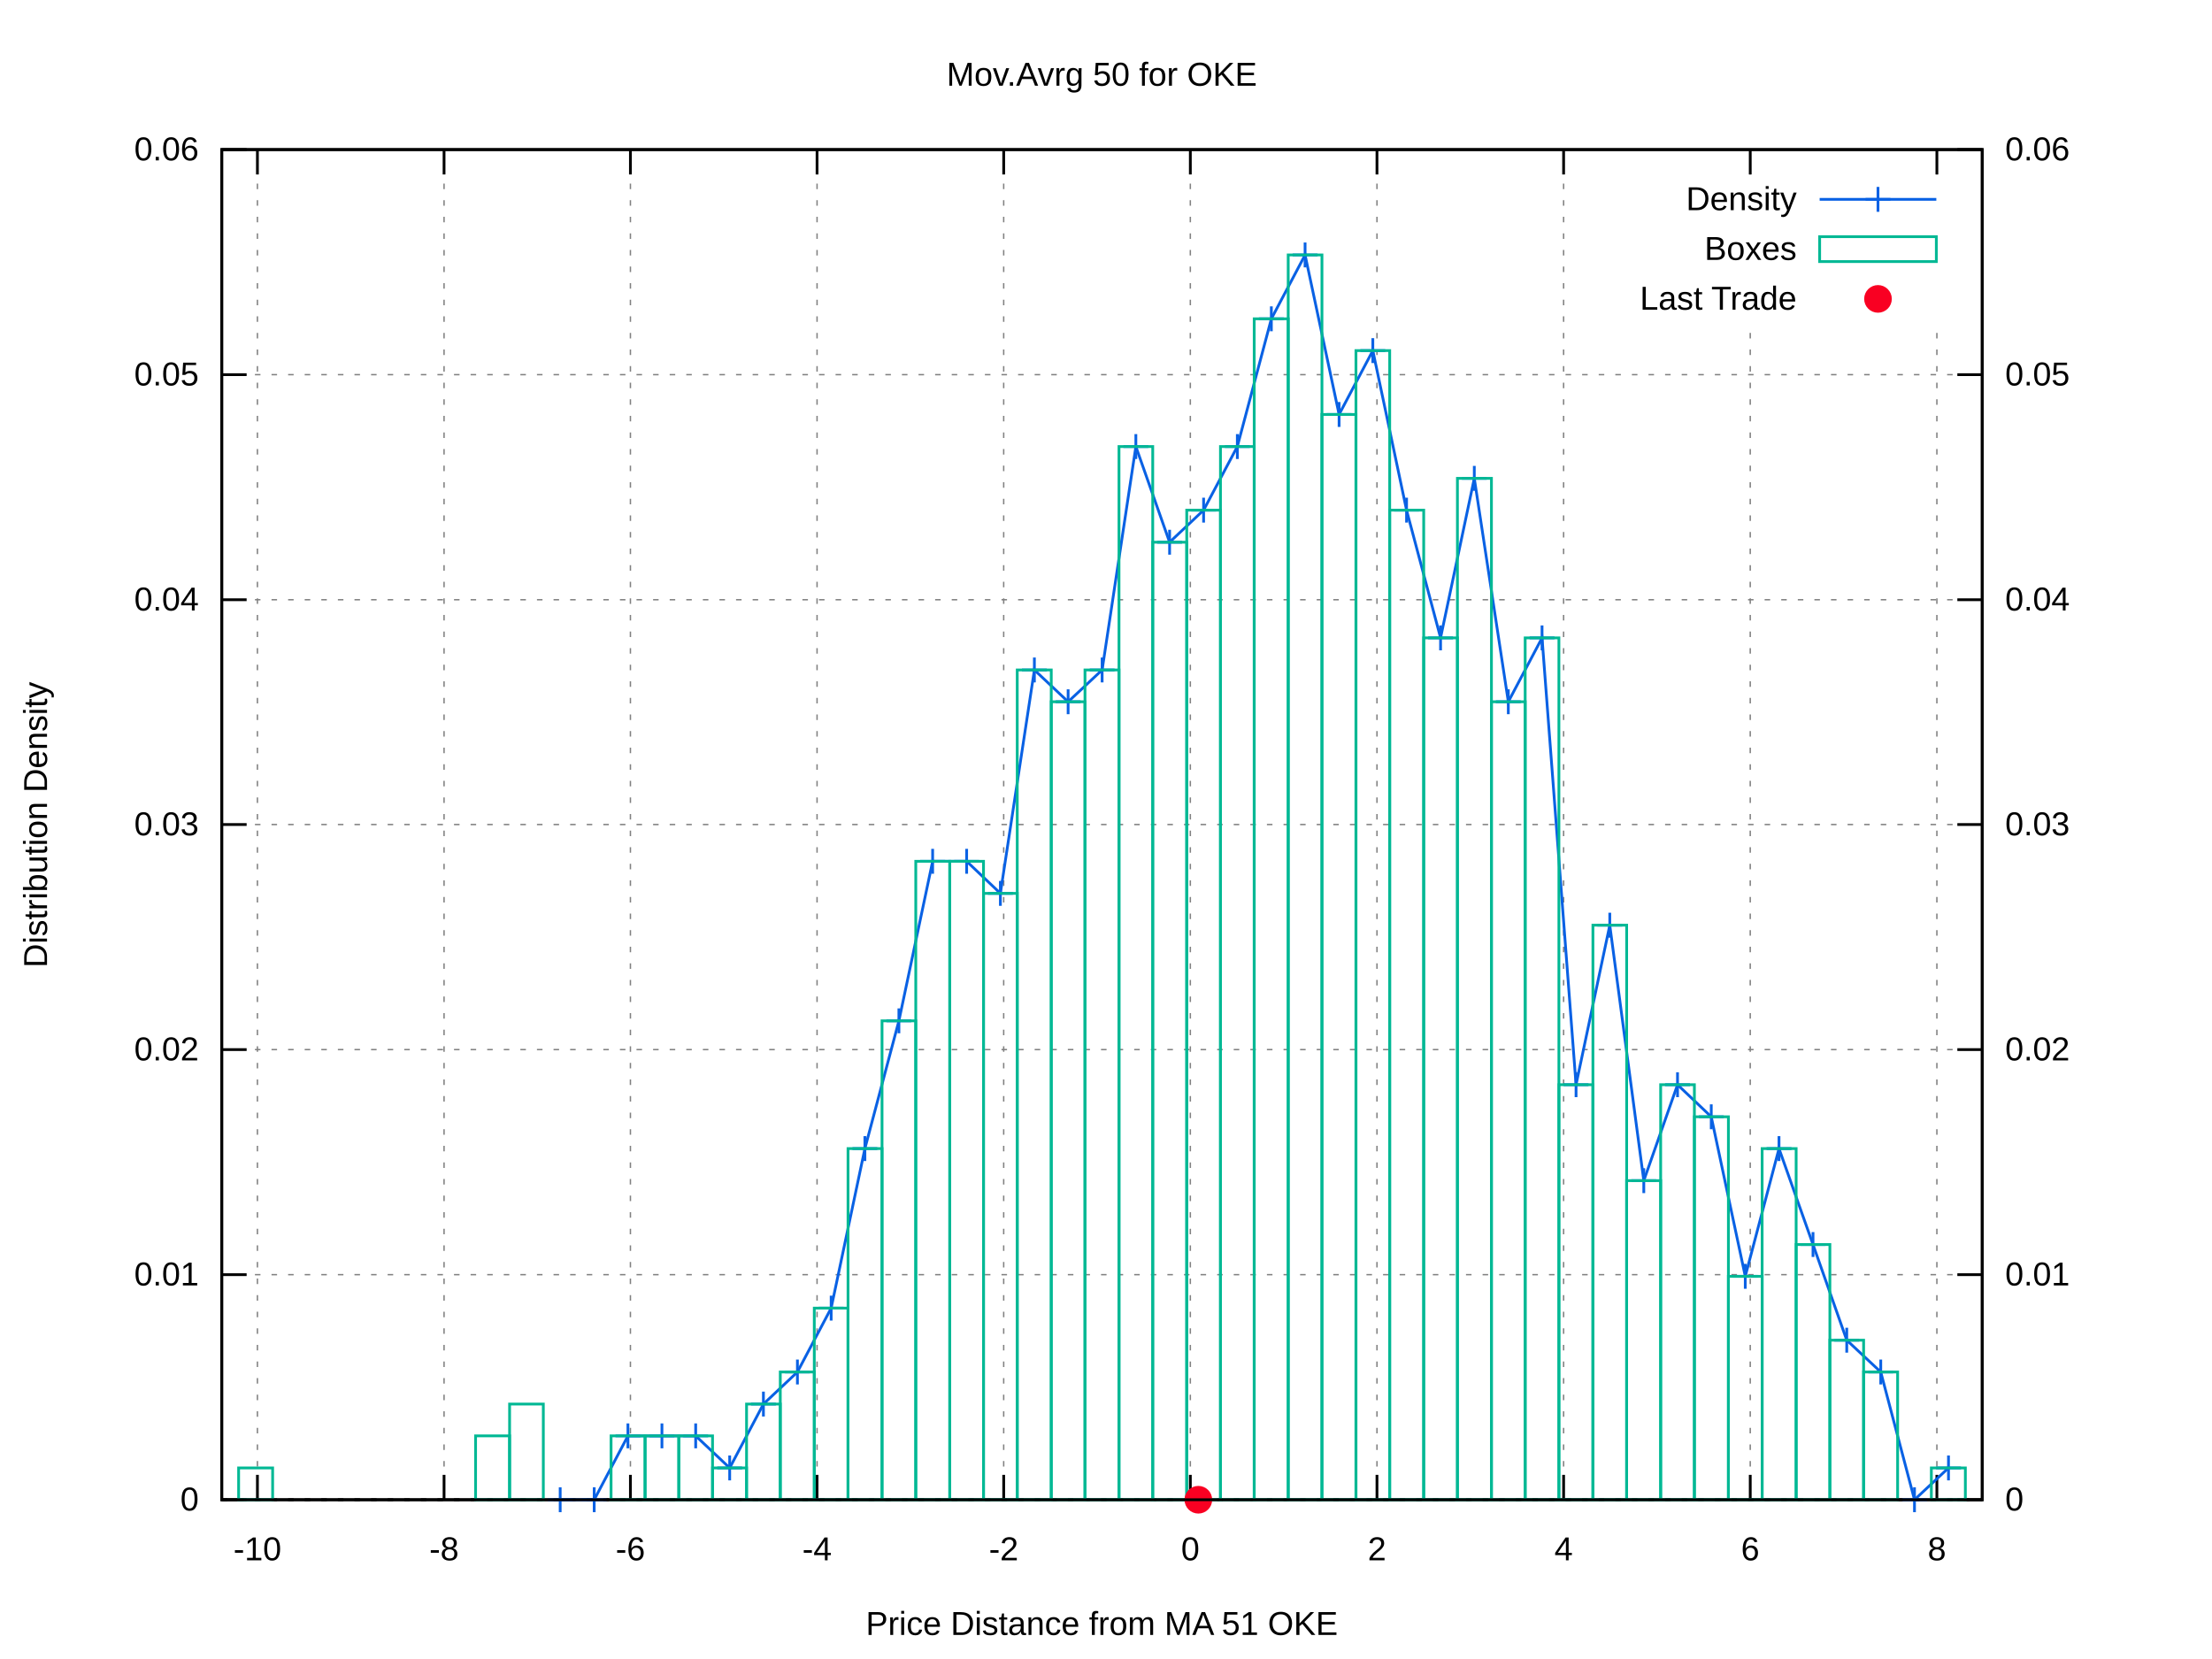
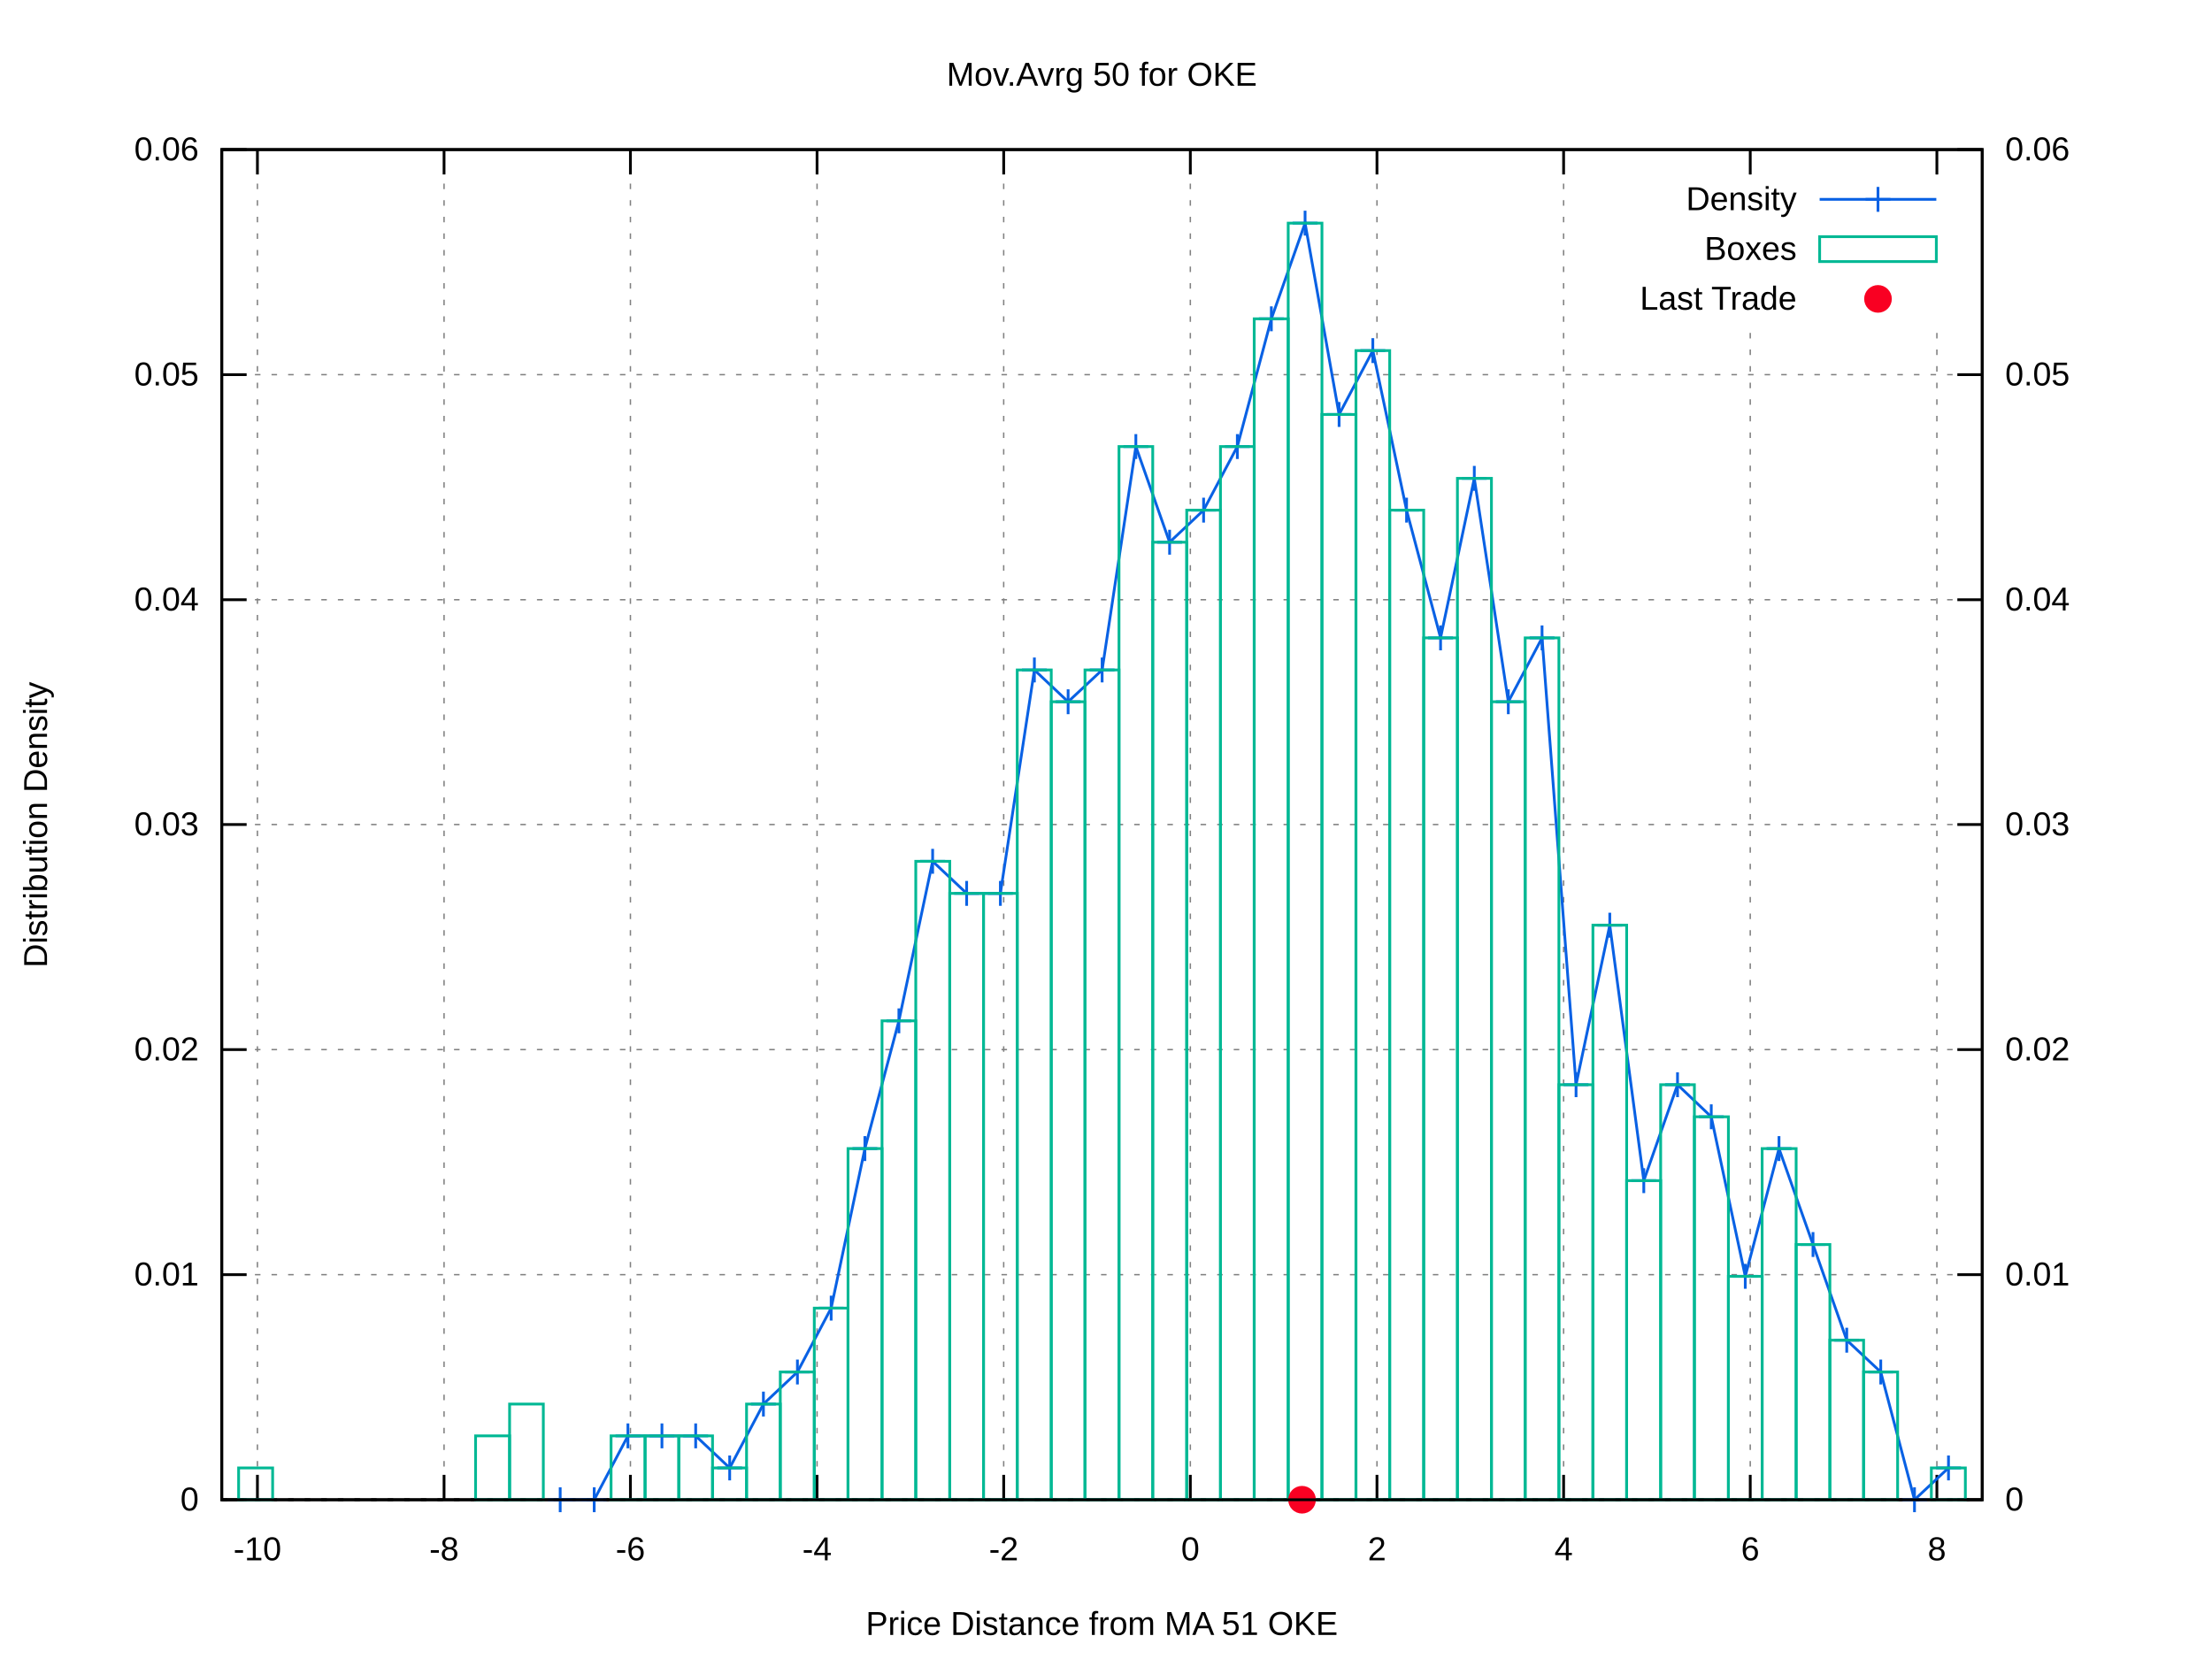
<svg xmlns="http://www.w3.org/2000/svg" xmlns:xlink="http://www.w3.org/1999/xlink" viewBox="0 0 800 600">
  <g id="gnuplot_canvas">
    <rect x="0" y="0" width="800" height="600" fill="#ffffff" />
    <defs>
      <circle id="gpDot" r="0.5" stroke-width="0.5" />
      <path id="gpPt0" stroke-width="0.222" stroke="currentColor" d="M-1,0 h2 M0,-1 v2" />
      <path id="gpPt1" stroke-width="0.222" stroke="currentColor" d="M-1,-1 L1,1 M1,-1 L-1,1" />
      <path id="gpPt2" stroke-width="0.222" stroke="currentColor" d="M-1,0 L1,0 M0,-1 L0,1 M-1,-1 L1,1 M-1,1 L1,-1" />
      <rect id="gpPt3" stroke-width="0.222" stroke="currentColor" x="-1" y="-1" width="2" height="2" />
      <rect id="gpPt4" stroke-width="0.222" stroke="currentColor" fill="currentColor" x="-1" y="-1" width="2" height="2" />
      <circle id="gpPt5" stroke-width="0.222" stroke="currentColor" cx="0" cy="0" r="1" />
      <use xlink:href="#gpPt5" id="gpPt6" fill="currentColor" stroke="none" />
      <path id="gpPt7" stroke-width="0.222" stroke="currentColor" d="M0,-1.33 L-1.33,0.67 L1.33,0.67 z" />
      <use xlink:href="#gpPt7" id="gpPt8" fill="currentColor" stroke="none" />
      <use xlink:href="#gpPt7" id="gpPt9" stroke="currentColor" transform="rotate(180)" />
      <use xlink:href="#gpPt9" id="gpPt10" fill="currentColor" stroke="none" />
      <use xlink:href="#gpPt3" id="gpPt11" stroke="currentColor" transform="rotate(45)" />
      <use xlink:href="#gpPt11" id="gpPt12" fill="currentColor" stroke="none" />
      <path id="gpPt13" stroke-width="0.222" stroke="currentColor" d="M0,1.330 L1.265,0.411 L0.782,-1.067 L-0.782,-1.076 L-1.265,0.411 z" />
      <use xlink:href="#gpPt13" id="gpPt14" fill="currentColor" stroke="none" />
      <filter id="textbox" filterUnits="objectBoundingBox" x="0" y="0" height="1" width="1">
        <feFlood flood-color="#FFFFFF" flood-opacity="1" result="bgnd" />
        <feComposite in="SourceGraphic" in2="bgnd" operator="atop" />
      </filter>
      <filter id="greybox" filterUnits="objectBoundingBox" x="0" y="0" height="1" width="1">
        <feFlood flood-color="lightgrey" flood-opacity="1" result="grey" />
        <feComposite in="SourceGraphic" in2="grey" operator="atop" />
      </filter>
    </defs>
    <g fill="none" color="#FFFFFF" stroke="black" stroke-width="1.00" stroke-linecap="butt" stroke-linejoin="miter">
</g>
    <g fill="none" color="black" stroke="currentColor" stroke-width="1.00" stroke-linecap="butt" stroke-linejoin="miter">
</g>
    <g fill="none" color="black" stroke="black" stroke-width="0.50" stroke-linecap="butt" stroke-linejoin="miter">
</g>
    <g fill="none" color="gray" stroke="currentColor" stroke-width="0.50" stroke-linecap="butt" stroke-linejoin="miter">
      <path stroke="gray" stroke-dasharray="2,4" class="gridline" d="M80.2,542.4 L716.9,542.4  " />
    </g>
    <g fill="none" color="gray" stroke="gray" stroke-width="1.00" stroke-linecap="butt" stroke-linejoin="miter">
</g>
    <g fill="none" color="black" stroke="currentColor" stroke-width="1.00" stroke-linecap="butt" stroke-linejoin="miter">
      <path stroke="black" d="M80.2,542.4 L89.2,542.4  " />
      <g transform="translate(71.9,546.3)" stroke="none" fill="black" font-family="arial" font-size="12.00" text-anchor="end">
        <text>
          <tspan font-family="arial"> 0</tspan>
        </text>
      </g>
    </g>
    <g fill="none" color="black" stroke="currentColor" stroke-width="1.00" stroke-linecap="butt" stroke-linejoin="miter">
</g>
    <g fill="none" color="black" stroke="black" stroke-width="0.50" stroke-linecap="butt" stroke-linejoin="miter">
</g>
    <g fill="none" color="gray" stroke="currentColor" stroke-width="0.50" stroke-linecap="butt" stroke-linejoin="miter">
      <path stroke="gray" stroke-dasharray="2,4" class="gridline" d="M80.2,461.0 L716.9,461.0  " />
    </g>
    <g fill="none" color="gray" stroke="gray" stroke-width="1.00" stroke-linecap="butt" stroke-linejoin="miter">
</g>
    <g fill="none" color="black" stroke="currentColor" stroke-width="1.00" stroke-linecap="butt" stroke-linejoin="miter">
      <path stroke="black" d="M80.2,461.0 L89.2,461.0  " />
      <g transform="translate(71.9,464.9)" stroke="none" fill="black" font-family="arial" font-size="12.00" text-anchor="end">
        <text>
          <tspan font-family="arial"> 0.01</tspan>
        </text>
      </g>
    </g>
    <g fill="none" color="black" stroke="currentColor" stroke-width="1.00" stroke-linecap="butt" stroke-linejoin="miter">
</g>
    <g fill="none" color="black" stroke="black" stroke-width="0.50" stroke-linecap="butt" stroke-linejoin="miter">
</g>
    <g fill="none" color="gray" stroke="currentColor" stroke-width="0.50" stroke-linecap="butt" stroke-linejoin="miter">
      <path stroke="gray" stroke-dasharray="2,4" class="gridline" d="M80.2,379.6 L716.9,379.6  " />
    </g>
    <g fill="none" color="gray" stroke="gray" stroke-width="1.00" stroke-linecap="butt" stroke-linejoin="miter">
</g>
    <g fill="none" color="black" stroke="currentColor" stroke-width="1.00" stroke-linecap="butt" stroke-linejoin="miter">
      <path stroke="black" d="M80.2,379.6 L89.2,379.6  " />
      <g transform="translate(71.9,383.5)" stroke="none" fill="black" font-family="arial" font-size="12.00" text-anchor="end">
        <text>
          <tspan font-family="arial"> 0.02</tspan>
        </text>
      </g>
    </g>
    <g fill="none" color="black" stroke="currentColor" stroke-width="1.00" stroke-linecap="butt" stroke-linejoin="miter">
</g>
    <g fill="none" color="black" stroke="black" stroke-width="0.50" stroke-linecap="butt" stroke-linejoin="miter">
</g>
    <g fill="none" color="gray" stroke="currentColor" stroke-width="0.50" stroke-linecap="butt" stroke-linejoin="miter">
      <path stroke="gray" stroke-dasharray="2,4" class="gridline" d="M80.2,298.2 L716.9,298.2  " />
    </g>
    <g fill="none" color="gray" stroke="gray" stroke-width="1.00" stroke-linecap="butt" stroke-linejoin="miter">
</g>
    <g fill="none" color="black" stroke="currentColor" stroke-width="1.00" stroke-linecap="butt" stroke-linejoin="miter">
      <path stroke="black" d="M80.2,298.2 L89.2,298.2  " />
      <g transform="translate(71.9,302.1)" stroke="none" fill="black" font-family="arial" font-size="12.00" text-anchor="end">
        <text>
          <tspan font-family="arial"> 0.03</tspan>
        </text>
      </g>
    </g>
    <g fill="none" color="black" stroke="currentColor" stroke-width="1.00" stroke-linecap="butt" stroke-linejoin="miter">
</g>
    <g fill="none" color="black" stroke="black" stroke-width="0.50" stroke-linecap="butt" stroke-linejoin="miter">
</g>
    <g fill="none" color="gray" stroke="currentColor" stroke-width="0.50" stroke-linecap="butt" stroke-linejoin="miter">
      <path stroke="gray" stroke-dasharray="2,4" class="gridline" d="M80.2,216.9 L716.9,216.9  " />
    </g>
    <g fill="none" color="gray" stroke="gray" stroke-width="1.00" stroke-linecap="butt" stroke-linejoin="miter">
</g>
    <g fill="none" color="black" stroke="currentColor" stroke-width="1.00" stroke-linecap="butt" stroke-linejoin="miter">
      <path stroke="black" d="M80.2,216.9 L89.2,216.9  " />
      <g transform="translate(71.9,220.8)" stroke="none" fill="black" font-family="arial" font-size="12.00" text-anchor="end">
        <text>
          <tspan font-family="arial"> 0.04</tspan>
        </text>
      </g>
    </g>
    <g fill="none" color="black" stroke="currentColor" stroke-width="1.00" stroke-linecap="butt" stroke-linejoin="miter">
</g>
    <g fill="none" color="black" stroke="black" stroke-width="0.50" stroke-linecap="butt" stroke-linejoin="miter">
</g>
    <g fill="none" color="gray" stroke="currentColor" stroke-width="0.50" stroke-linecap="butt" stroke-linejoin="miter">
      <path stroke="gray" stroke-dasharray="2,4" class="gridline" d="M80.2,135.5 L716.9,135.5  " />
    </g>
    <g fill="none" color="gray" stroke="gray" stroke-width="1.00" stroke-linecap="butt" stroke-linejoin="miter">
</g>
    <g fill="none" color="black" stroke="currentColor" stroke-width="1.00" stroke-linecap="butt" stroke-linejoin="miter">
      <path stroke="black" d="M80.2,135.5 L89.2,135.5  " />
      <g transform="translate(71.9,139.4)" stroke="none" fill="black" font-family="arial" font-size="12.00" text-anchor="end">
        <text>
          <tspan font-family="arial"> 0.05</tspan>
        </text>
      </g>
    </g>
    <g fill="none" color="black" stroke="currentColor" stroke-width="1.00" stroke-linecap="butt" stroke-linejoin="miter">
</g>
    <g fill="none" color="black" stroke="black" stroke-width="0.50" stroke-linecap="butt" stroke-linejoin="miter">
</g>
    <g fill="none" color="gray" stroke="currentColor" stroke-width="0.50" stroke-linecap="butt" stroke-linejoin="miter">
      <path stroke="gray" stroke-dasharray="2,4" class="gridline" d="M80.2,54.1 L716.9,54.1  " />
    </g>
    <g fill="none" color="gray" stroke="gray" stroke-width="1.00" stroke-linecap="butt" stroke-linejoin="miter">
</g>
    <g fill="none" color="black" stroke="currentColor" stroke-width="1.00" stroke-linecap="butt" stroke-linejoin="miter">
      <path stroke="black" d="M80.2,54.1 L89.2,54.1  " />
      <g transform="translate(71.9,58.0)" stroke="none" fill="black" font-family="arial" font-size="12.00" text-anchor="end">
        <text>
          <tspan font-family="arial"> 0.06</tspan>
        </text>
      </g>
    </g>
    <g fill="none" color="black" stroke="currentColor" stroke-width="1.00" stroke-linecap="butt" stroke-linejoin="miter">
</g>
    <g fill="none" color="black" stroke="black" stroke-width="0.50" stroke-linecap="butt" stroke-linejoin="miter">
</g>
    <g fill="none" color="gray" stroke="currentColor" stroke-width="0.50" stroke-linecap="butt" stroke-linejoin="miter">
      <path stroke="gray" stroke-dasharray="2,4" class="gridline" d="M93.1,542.4 L93.1,54.1  " />
    </g>
    <g fill="none" color="gray" stroke="gray" stroke-width="1.00" stroke-linecap="butt" stroke-linejoin="miter">
</g>
    <g fill="none" color="black" stroke="currentColor" stroke-width="1.00" stroke-linecap="butt" stroke-linejoin="miter">
      <path stroke="black" d="M93.1,542.4 L93.1,533.4 M93.1,54.1 L93.1,63.1  " />
      <g transform="translate(93.1,564.3)" stroke="none" fill="black" font-family="arial" font-size="12.00" text-anchor="middle">
        <text>
          <tspan font-family="arial">-10</tspan>
        </text>
      </g>
    </g>
    <g fill="none" color="black" stroke="currentColor" stroke-width="1.00" stroke-linecap="butt" stroke-linejoin="miter">
</g>
    <g fill="none" color="black" stroke="black" stroke-width="0.50" stroke-linecap="butt" stroke-linejoin="miter">
</g>
    <g fill="none" color="gray" stroke="currentColor" stroke-width="0.50" stroke-linecap="butt" stroke-linejoin="miter">
      <path stroke="gray" stroke-dasharray="2,4" class="gridline" d="M160.6,542.4 L160.6,54.1  " />
    </g>
    <g fill="none" color="gray" stroke="gray" stroke-width="1.00" stroke-linecap="butt" stroke-linejoin="miter">
</g>
    <g fill="none" color="black" stroke="currentColor" stroke-width="1.00" stroke-linecap="butt" stroke-linejoin="miter">
      <path stroke="black" d="M160.6,542.4 L160.6,533.4 M160.6,54.1 L160.6,63.1  " />
      <g transform="translate(160.6,564.3)" stroke="none" fill="black" font-family="arial" font-size="12.00" text-anchor="middle">
        <text>
          <tspan font-family="arial">-8</tspan>
        </text>
      </g>
    </g>
    <g fill="none" color="black" stroke="currentColor" stroke-width="1.00" stroke-linecap="butt" stroke-linejoin="miter">
</g>
    <g fill="none" color="black" stroke="black" stroke-width="0.50" stroke-linecap="butt" stroke-linejoin="miter">
</g>
    <g fill="none" color="gray" stroke="currentColor" stroke-width="0.50" stroke-linecap="butt" stroke-linejoin="miter">
      <path stroke="gray" stroke-dasharray="2,4" class="gridline" d="M228.0,542.4 L228.0,54.1  " />
    </g>
    <g fill="none" color="gray" stroke="gray" stroke-width="1.00" stroke-linecap="butt" stroke-linejoin="miter">
</g>
    <g fill="none" color="black" stroke="currentColor" stroke-width="1.00" stroke-linecap="butt" stroke-linejoin="miter">
      <path stroke="black" d="M228.0,542.4 L228.0,533.4 M228.0,54.1 L228.0,63.1  " />
      <g transform="translate(228.0,564.3)" stroke="none" fill="black" font-family="arial" font-size="12.00" text-anchor="middle">
        <text>
          <tspan font-family="arial">-6</tspan>
        </text>
      </g>
    </g>
    <g fill="none" color="black" stroke="currentColor" stroke-width="1.00" stroke-linecap="butt" stroke-linejoin="miter">
</g>
    <g fill="none" color="black" stroke="black" stroke-width="0.50" stroke-linecap="butt" stroke-linejoin="miter">
</g>
    <g fill="none" color="gray" stroke="currentColor" stroke-width="0.50" stroke-linecap="butt" stroke-linejoin="miter">
      <path stroke="gray" stroke-dasharray="2,4" class="gridline" d="M295.5,542.4 L295.5,54.1  " />
    </g>
    <g fill="none" color="gray" stroke="gray" stroke-width="1.00" stroke-linecap="butt" stroke-linejoin="miter">
</g>
    <g fill="none" color="black" stroke="currentColor" stroke-width="1.00" stroke-linecap="butt" stroke-linejoin="miter">
      <path stroke="black" d="M295.5,542.4 L295.5,533.4 M295.5,54.1 L295.5,63.1  " />
      <g transform="translate(295.5,564.3)" stroke="none" fill="black" font-family="arial" font-size="12.00" text-anchor="middle">
        <text>
          <tspan font-family="arial">-4</tspan>
        </text>
      </g>
    </g>
    <g fill="none" color="black" stroke="currentColor" stroke-width="1.00" stroke-linecap="butt" stroke-linejoin="miter">
</g>
    <g fill="none" color="black" stroke="black" stroke-width="0.50" stroke-linecap="butt" stroke-linejoin="miter">
</g>
    <g fill="none" color="gray" stroke="currentColor" stroke-width="0.50" stroke-linecap="butt" stroke-linejoin="miter">
      <path stroke="gray" stroke-dasharray="2,4" class="gridline" d="M363.0,542.4 L363.0,54.1  " />
    </g>
    <g fill="none" color="gray" stroke="gray" stroke-width="1.00" stroke-linecap="butt" stroke-linejoin="miter">
</g>
    <g fill="none" color="black" stroke="currentColor" stroke-width="1.00" stroke-linecap="butt" stroke-linejoin="miter">
      <path stroke="black" d="M363.0,542.4 L363.0,533.4 M363.0,54.1 L363.0,63.1  " />
      <g transform="translate(363.0,564.3)" stroke="none" fill="black" font-family="arial" font-size="12.00" text-anchor="middle">
        <text>
          <tspan font-family="arial">-2</tspan>
        </text>
      </g>
    </g>
    <g fill="none" color="black" stroke="currentColor" stroke-width="1.00" stroke-linecap="butt" stroke-linejoin="miter">
</g>
    <g fill="none" color="black" stroke="black" stroke-width="0.50" stroke-linecap="butt" stroke-linejoin="miter">
</g>
    <g fill="none" color="gray" stroke="currentColor" stroke-width="0.50" stroke-linecap="butt" stroke-linejoin="miter">
      <path stroke="gray" stroke-dasharray="2,4" class="gridline" d="M430.5,542.4 L430.5,54.1  " />
    </g>
    <g fill="none" color="gray" stroke="gray" stroke-width="1.00" stroke-linecap="butt" stroke-linejoin="miter">
</g>
    <g fill="none" color="black" stroke="currentColor" stroke-width="1.00" stroke-linecap="butt" stroke-linejoin="miter">
      <path stroke="black" d="M430.5,542.4 L430.5,533.4 M430.5,54.1 L430.5,63.1  " />
      <g transform="translate(430.5,564.3)" stroke="none" fill="black" font-family="arial" font-size="12.00" text-anchor="middle">
        <text>
          <tspan font-family="arial"> 0</tspan>
        </text>
      </g>
    </g>
    <g fill="none" color="black" stroke="currentColor" stroke-width="1.00" stroke-linecap="butt" stroke-linejoin="miter">
</g>
    <g fill="none" color="black" stroke="black" stroke-width="0.50" stroke-linecap="butt" stroke-linejoin="miter">
</g>
    <g fill="none" color="gray" stroke="currentColor" stroke-width="0.50" stroke-linecap="butt" stroke-linejoin="miter">
      <path stroke="gray" stroke-dasharray="2,4" class="gridline" d="M498.0,542.4 L498.0,54.1  " />
    </g>
    <g fill="none" color="gray" stroke="gray" stroke-width="1.00" stroke-linecap="butt" stroke-linejoin="miter">
</g>
    <g fill="none" color="black" stroke="currentColor" stroke-width="1.00" stroke-linecap="butt" stroke-linejoin="miter">
      <path stroke="black" d="M498.0,542.4 L498.0,533.4 M498.0,54.1 L498.0,63.1  " />
      <g transform="translate(498.0,564.3)" stroke="none" fill="black" font-family="arial" font-size="12.00" text-anchor="middle">
        <text>
          <tspan font-family="arial"> 2</tspan>
        </text>
      </g>
    </g>
    <g fill="none" color="black" stroke="currentColor" stroke-width="1.00" stroke-linecap="butt" stroke-linejoin="miter">
</g>
    <g fill="none" color="black" stroke="black" stroke-width="0.50" stroke-linecap="butt" stroke-linejoin="miter">
</g>
    <g fill="none" color="gray" stroke="currentColor" stroke-width="0.50" stroke-linecap="butt" stroke-linejoin="miter">
      <path stroke="gray" stroke-dasharray="2,4" class="gridline" d="M565.5,542.4 L565.5,54.1  " />
    </g>
    <g fill="none" color="gray" stroke="gray" stroke-width="1.00" stroke-linecap="butt" stroke-linejoin="miter">
</g>
    <g fill="none" color="black" stroke="currentColor" stroke-width="1.00" stroke-linecap="butt" stroke-linejoin="miter">
      <path stroke="black" d="M565.5,542.4 L565.5,533.4 M565.5,54.1 L565.5,63.1  " />
      <g transform="translate(565.5,564.3)" stroke="none" fill="black" font-family="arial" font-size="12.00" text-anchor="middle">
        <text>
          <tspan font-family="arial"> 4</tspan>
        </text>
      </g>
    </g>
    <g fill="none" color="black" stroke="currentColor" stroke-width="1.00" stroke-linecap="butt" stroke-linejoin="miter">
</g>
    <g fill="none" color="black" stroke="black" stroke-width="0.50" stroke-linecap="butt" stroke-linejoin="miter">
</g>
    <g fill="none" color="gray" stroke="currentColor" stroke-width="0.50" stroke-linecap="butt" stroke-linejoin="miter">
      <path stroke="gray" stroke-dasharray="2,4" class="gridline" d="M633.0,542.4 L633.0,117.1 M633.0,63.1 L633.0,54.1  " />
    </g>
    <g fill="none" color="gray" stroke="gray" stroke-width="1.00" stroke-linecap="butt" stroke-linejoin="miter">
</g>
    <g fill="none" color="black" stroke="currentColor" stroke-width="1.00" stroke-linecap="butt" stroke-linejoin="miter">
      <path stroke="black" d="M633.0,542.4 L633.0,533.4 M633.0,54.1 L633.0,63.1  " />
      <g transform="translate(633.0,564.3)" stroke="none" fill="black" font-family="arial" font-size="12.00" text-anchor="middle">
        <text>
          <tspan font-family="arial"> 6</tspan>
        </text>
      </g>
    </g>
    <g fill="none" color="black" stroke="currentColor" stroke-width="1.00" stroke-linecap="butt" stroke-linejoin="miter">
</g>
    <g fill="none" color="black" stroke="black" stroke-width="0.50" stroke-linecap="butt" stroke-linejoin="miter">
</g>
    <g fill="none" color="gray" stroke="currentColor" stroke-width="0.50" stroke-linecap="butt" stroke-linejoin="miter">
      <path stroke="gray" stroke-dasharray="2,4" class="gridline" d="M700.5,542.4 L700.5,117.1 M700.5,63.1 L700.5,54.1  " />
    </g>
    <g fill="none" color="gray" stroke="gray" stroke-width="1.00" stroke-linecap="butt" stroke-linejoin="miter">
</g>
    <g fill="none" color="black" stroke="currentColor" stroke-width="1.00" stroke-linecap="butt" stroke-linejoin="miter">
      <path stroke="black" d="M700.5,542.4 L700.5,533.4 M700.5,54.1 L700.5,63.1  " />
      <g transform="translate(700.5,564.3)" stroke="none" fill="black" font-family="arial" font-size="12.00" text-anchor="middle">
        <text>
          <tspan font-family="arial"> 8</tspan>
        </text>
      </g>
    </g>
    <g fill="none" color="black" stroke="currentColor" stroke-width="1.00" stroke-linecap="butt" stroke-linejoin="miter">
      <path stroke="black" d="M716.9,542.4 L707.9,542.4  " />
      <g transform="translate(725.2,546.3)" stroke="none" fill="black" font-family="arial" font-size="12.00" text-anchor="start">
        <text>
          <tspan font-family="arial"> 0</tspan>
        </text>
      </g>
    </g>
    <g fill="none" color="black" stroke="currentColor" stroke-width="1.00" stroke-linecap="butt" stroke-linejoin="miter">
      <path stroke="black" d="M716.9,461.0 L707.9,461.0  " />
      <g transform="translate(725.2,464.9)" stroke="none" fill="black" font-family="arial" font-size="12.00" text-anchor="start">
        <text>
          <tspan font-family="arial"> 0.01</tspan>
        </text>
      </g>
    </g>
    <g fill="none" color="black" stroke="currentColor" stroke-width="1.00" stroke-linecap="butt" stroke-linejoin="miter">
      <path stroke="black" d="M716.9,379.6 L707.9,379.6  " />
      <g transform="translate(725.2,383.5)" stroke="none" fill="black" font-family="arial" font-size="12.00" text-anchor="start">
        <text>
          <tspan font-family="arial"> 0.02</tspan>
        </text>
      </g>
    </g>
    <g fill="none" color="black" stroke="currentColor" stroke-width="1.00" stroke-linecap="butt" stroke-linejoin="miter">
      <path stroke="black" d="M716.9,298.2 L707.9,298.2  " />
      <g transform="translate(725.2,302.1)" stroke="none" fill="black" font-family="arial" font-size="12.00" text-anchor="start">
        <text>
          <tspan font-family="arial"> 0.03</tspan>
        </text>
      </g>
    </g>
    <g fill="none" color="black" stroke="currentColor" stroke-width="1.00" stroke-linecap="butt" stroke-linejoin="miter">
      <path stroke="black" d="M716.9,216.9 L707.9,216.9  " />
      <g transform="translate(725.2,220.8)" stroke="none" fill="black" font-family="arial" font-size="12.00" text-anchor="start">
        <text>
          <tspan font-family="arial"> 0.04</tspan>
        </text>
      </g>
    </g>
    <g fill="none" color="black" stroke="currentColor" stroke-width="1.00" stroke-linecap="butt" stroke-linejoin="miter">
      <path stroke="black" d="M716.9,135.5 L707.9,135.5  " />
      <g transform="translate(725.2,139.4)" stroke="none" fill="black" font-family="arial" font-size="12.00" text-anchor="start">
        <text>
          <tspan font-family="arial"> 0.05</tspan>
        </text>
      </g>
    </g>
    <g fill="none" color="black" stroke="currentColor" stroke-width="1.00" stroke-linecap="butt" stroke-linejoin="miter">
      <path stroke="black" d="M716.9,54.1 L707.9,54.1  " />
      <g transform="translate(725.2,58.0)" stroke="none" fill="black" font-family="arial" font-size="12.00" text-anchor="start">
        <text>
          <tspan font-family="arial"> 0.06</tspan>
        </text>
      </g>
    </g>
    <g fill="none" color="black" stroke="currentColor" stroke-width="1.00" stroke-linecap="butt" stroke-linejoin="miter">
</g>
    <g fill="none" color="gray" stroke="currentColor" stroke-width="1.00" stroke-linecap="butt" stroke-linejoin="miter">
      <path stroke="black" stroke-dasharray="2,4" d="M80.2,542.4 L716.9,542.4  " />
    </g>
    <g fill="none" color="black" stroke="currentColor" stroke-width="1.00" stroke-linecap="butt" stroke-linejoin="miter">
      <path stroke="black" d="M80.2,54.1 L80.2,542.4 L716.9,542.4 L716.9,54.1 L80.2,54.1 Z  " />
    </g>
    <g fill="none" color="black" stroke="currentColor" stroke-width="1.00" stroke-linecap="butt" stroke-linejoin="miter">
      <g transform="translate(17.0,298.3) rotate(270)" stroke="none" fill="black" font-family="arial" font-size="12.00" text-anchor="middle">
        <text>
          <tspan font-family="arial">Distribution Density</tspan>
        </text>
      </g>
    </g>
    <g fill="none" color="black" stroke="currentColor" stroke-width="1.00" stroke-linecap="butt" stroke-linejoin="miter">
      <g transform="translate(398.5,591.3)" stroke="none" fill="black" font-family="arial" font-size="12.00" text-anchor="middle">
        <text>
          <tspan font-family="arial">Price Distance from MA 51 OKE</tspan>
        </text>
      </g>
    </g>
    <g fill="none" color="black" stroke="currentColor" stroke-width="1.00" stroke-linecap="butt" stroke-linejoin="miter">
      <g transform="translate(398.5,31.0)" stroke="none" fill="black" font-family="arial" font-size="12.00" text-anchor="middle">
        <text>
          <tspan font-family="arial">Mov.Avrg 50 for OKE </tspan>
        </text>
      </g>
    </g>
    <g id="gnuplot_plot_1">
      <g fill="none" color="black" stroke="currentColor" stroke-width="1.00" stroke-linecap="butt" stroke-linejoin="miter">
        <g transform="translate(649.8,76.0)" stroke="none" fill="black" font-family="arial" font-size="12.00" text-anchor="end">
          <text>
            <tspan font-family="arial">Density</tspan>
          </text>
        </g>
      </g>
      <g fill="none" color="black" stroke="currentColor" stroke-width="1.00" stroke-linecap="butt" stroke-linejoin="miter">
-         <path stroke="rgb(  9,  97, 228)" d="M658.1,72.1 L700.3,72.1 M202.6,542.4 L214.9,542.4 L227.1,519.3 L239.4,519.3 L251.6,519.3 L263.9,530.9   L276.1,507.8 L288.4,496.2 L300.6,473.1 L312.8,415.4 L325.1,369.2 L337.3,311.5 L349.6,311.5 L361.8,323.1   L374.1,242.3 L386.3,253.8 L398.6,242.3 L410.8,161.5 L423.0,196.1 L435.3,184.5 L447.5,161.5 L459.8,115.3   L472.0,92.2 L484.3,149.9 L496.5,126.8 L508.7,184.5 L521.0,230.7 L533.2,173.0 L545.5,253.8 L557.7,230.7   L570.0,392.3 L582.2,334.6 L594.5,427.0 L606.7,392.3 L618.9,403.9 L631.2,461.6 L643.4,415.4 L655.7,450.1   L667.9,484.7 L680.2,496.2 L692.4,542.4 L704.7,530.9  " />
+         <path stroke="rgb(  9,  97, 228)" d="M658.1,72.1 L700.3,72.1 M202.6,542.4 L214.9,542.4 L227.1,519.3 L239.4,519.3 L251.6,519.3 L263.9,530.9   L276.1,507.8 L288.4,496.2 L300.6,473.1 L312.8,415.4 L325.1,369.2 L337.3,311.5 L349.6,323.1 L361.8,323.1   L374.1,242.3 L386.3,253.8 L398.6,242.3 L410.8,161.5 L423.0,196.1 L435.3,184.5 L447.5,161.5 L459.8,115.3   L472.0,80.7 L484.3,149.9 L496.5,126.8 L508.7,184.5 L521.0,230.7 L533.2,173.0 L545.5,253.8 L557.7,230.7   L570.0,392.3 L582.2,334.6 L594.5,427.0 L606.7,392.3 L618.9,403.9 L631.2,461.6 L643.4,415.4 L655.7,450.1   L667.9,484.7 L680.2,496.2 L692.4,542.4 L704.7,530.9  " />
        <use xlink:href="#gpPt0" transform="translate(202.6,542.4) scale(4.50)" color="rgb(  9,  97, 228)" />
        <use xlink:href="#gpPt0" transform="translate(214.9,542.4) scale(4.50)" color="rgb(  9,  97, 228)" />
        <use xlink:href="#gpPt0" transform="translate(227.1,519.3) scale(4.50)" color="rgb(  9,  97, 228)" />
        <use xlink:href="#gpPt0" transform="translate(239.4,519.3) scale(4.50)" color="rgb(  9,  97, 228)" />
        <use xlink:href="#gpPt0" transform="translate(251.6,519.3) scale(4.50)" color="rgb(  9,  97, 228)" />
        <use xlink:href="#gpPt0" transform="translate(263.9,530.9) scale(4.50)" color="rgb(  9,  97, 228)" />
        <use xlink:href="#gpPt0" transform="translate(276.1,507.8) scale(4.50)" color="rgb(  9,  97, 228)" />
        <use xlink:href="#gpPt0" transform="translate(288.4,496.2) scale(4.50)" color="rgb(  9,  97, 228)" />
        <use xlink:href="#gpPt0" transform="translate(300.6,473.1) scale(4.50)" color="rgb(  9,  97, 228)" />
        <use xlink:href="#gpPt0" transform="translate(312.8,415.4) scale(4.50)" color="rgb(  9,  97, 228)" />
        <use xlink:href="#gpPt0" transform="translate(325.1,369.2) scale(4.50)" color="rgb(  9,  97, 228)" />
        <use xlink:href="#gpPt0" transform="translate(337.3,311.5) scale(4.50)" color="rgb(  9,  97, 228)" />
-         <use xlink:href="#gpPt0" transform="translate(349.6,311.5) scale(4.50)" color="rgb(  9,  97, 228)" />
+         <use xlink:href="#gpPt0" transform="translate(349.6,323.1) scale(4.50)" color="rgb(  9,  97, 228)" />
        <use xlink:href="#gpPt0" transform="translate(361.8,323.1) scale(4.50)" color="rgb(  9,  97, 228)" />
        <use xlink:href="#gpPt0" transform="translate(374.1,242.3) scale(4.50)" color="rgb(  9,  97, 228)" />
        <use xlink:href="#gpPt0" transform="translate(386.3,253.8) scale(4.50)" color="rgb(  9,  97, 228)" />
        <use xlink:href="#gpPt0" transform="translate(398.6,242.3) scale(4.50)" color="rgb(  9,  97, 228)" />
        <use xlink:href="#gpPt0" transform="translate(410.8,161.5) scale(4.50)" color="rgb(  9,  97, 228)" />
        <use xlink:href="#gpPt0" transform="translate(423.0,196.1) scale(4.50)" color="rgb(  9,  97, 228)" />
        <use xlink:href="#gpPt0" transform="translate(435.3,184.5) scale(4.50)" color="rgb(  9,  97, 228)" />
        <use xlink:href="#gpPt0" transform="translate(447.5,161.5) scale(4.50)" color="rgb(  9,  97, 228)" />
        <use xlink:href="#gpPt0" transform="translate(459.8,115.3) scale(4.50)" color="rgb(  9,  97, 228)" />
-         <use xlink:href="#gpPt0" transform="translate(472.0,92.2) scale(4.50)" color="rgb(  9,  97, 228)" />
+         <use xlink:href="#gpPt0" transform="translate(472.0,80.7) scale(4.50)" color="rgb(  9,  97, 228)" />
        <use xlink:href="#gpPt0" transform="translate(484.3,149.9) scale(4.50)" color="rgb(  9,  97, 228)" />
        <use xlink:href="#gpPt0" transform="translate(496.5,126.8) scale(4.50)" color="rgb(  9,  97, 228)" />
        <use xlink:href="#gpPt0" transform="translate(508.7,184.5) scale(4.50)" color="rgb(  9,  97, 228)" />
        <use xlink:href="#gpPt0" transform="translate(521.0,230.7) scale(4.50)" color="rgb(  9,  97, 228)" />
        <use xlink:href="#gpPt0" transform="translate(533.2,173.0) scale(4.50)" color="rgb(  9,  97, 228)" />
        <use xlink:href="#gpPt0" transform="translate(545.5,253.8) scale(4.50)" color="rgb(  9,  97, 228)" />
        <use xlink:href="#gpPt0" transform="translate(557.7,230.7) scale(4.50)" color="rgb(  9,  97, 228)" />
        <use xlink:href="#gpPt0" transform="translate(570.0,392.3) scale(4.50)" color="rgb(  9,  97, 228)" />
        <use xlink:href="#gpPt0" transform="translate(582.2,334.6) scale(4.50)" color="rgb(  9,  97, 228)" />
        <use xlink:href="#gpPt0" transform="translate(594.5,427.0) scale(4.50)" color="rgb(  9,  97, 228)" />
        <use xlink:href="#gpPt0" transform="translate(606.7,392.3) scale(4.50)" color="rgb(  9,  97, 228)" />
        <use xlink:href="#gpPt0" transform="translate(618.9,403.9) scale(4.50)" color="rgb(  9,  97, 228)" />
        <use xlink:href="#gpPt0" transform="translate(631.2,461.6) scale(4.50)" color="rgb(  9,  97, 228)" />
        <use xlink:href="#gpPt0" transform="translate(643.4,415.4) scale(4.50)" color="rgb(  9,  97, 228)" />
        <use xlink:href="#gpPt0" transform="translate(655.7,450.1) scale(4.50)" color="rgb(  9,  97, 228)" />
        <use xlink:href="#gpPt0" transform="translate(667.9,484.7) scale(4.50)" color="rgb(  9,  97, 228)" />
        <use xlink:href="#gpPt0" transform="translate(680.2,496.2) scale(4.50)" color="rgb(  9,  97, 228)" />
        <use xlink:href="#gpPt0" transform="translate(692.4,542.4) scale(4.50)" color="rgb(  9,  97, 228)" />
        <use xlink:href="#gpPt0" transform="translate(704.7,530.9) scale(4.50)" color="rgb(  9,  97, 228)" />
        <use xlink:href="#gpPt0" transform="translate(679.2,72.1) scale(4.50)" color="rgb(  9,  97, 228)" />
      </g>
    </g>
    <g id="gnuplot_plot_2">
      <g fill="none" color="black" stroke="currentColor" stroke-width="1.00" stroke-linecap="butt" stroke-linejoin="miter">
        <g transform="translate(649.8,94.0)" stroke="none" fill="black" font-family="arial" font-size="12.00" text-anchor="end">
          <text>
            <tspan font-family="arial">Boxes</tspan>
          </text>
        </g>
      </g>
      <g fill="none" color="black" stroke="currentColor" stroke-width="1.00" stroke-linecap="butt" stroke-linejoin="miter">
        <path stroke="rgb(  0, 184, 148)" d="M658.1,94.6 L700.3,94.6 L700.3,85.6 L658.1,85.6 L658.1,94.6 Z  " />
        <path stroke="rgb(  0, 184, 148)" d="M86.3,542.4 L86.3,530.9 L98.6,530.9 L98.6,542.4 L86.3,542.4 Z  " />
        <path stroke="rgb(  0, 184, 148)" d="M172.0,542.4 L172.0,519.3 L184.3,519.3 L184.3,542.4 L172.0,542.4 Z  " />
        <path stroke="rgb(  0, 184, 148)" d="M184.3,542.4 L184.3,507.8 L196.5,507.8 L196.5,542.4 L184.3,542.4 Z  " />
        <path stroke="rgb(  0, 184, 148)" d="M221.0,542.4 L221.0,519.3 L233.3,519.3 L233.3,542.4 L221.0,542.4 Z  " />
        <path stroke="rgb(  0, 184, 148)" d="M233.3,542.4 L233.3,519.3 L245.5,519.3 L245.5,542.4 L233.3,542.4 Z  " />
        <path stroke="rgb(  0, 184, 148)" d="M245.5,542.4 L245.5,519.3 L257.7,519.3 L257.7,542.4 L245.5,542.4 Z  " />
        <path stroke="rgb(  0, 184, 148)" d="M257.7,542.4 L257.7,530.9 L270.0,530.9 L270.0,542.4 L257.7,542.4 Z  " />
        <path stroke="rgb(  0, 184, 148)" d="M270.0,542.4 L270.0,507.8 L282.2,507.8 L282.2,542.4 L270.0,542.4 Z  " />
        <path stroke="rgb(  0, 184, 148)" d="M282.2,542.4 L282.2,496.2 L294.5,496.2 L294.5,542.4 L282.2,542.4 Z  " />
        <path stroke="rgb(  0, 184, 148)" d="M294.5,542.4 L294.5,473.1 L306.7,473.1 L306.7,542.4 L294.5,542.4 Z  " />
        <path stroke="rgb(  0, 184, 148)" d="M306.7,542.4 L306.7,415.4 L319.0,415.4 L319.0,542.4 L306.7,542.4 Z  " />
        <path stroke="rgb(  0, 184, 148)" d="M319.0,542.4 L319.0,369.2 L331.2,369.2 L331.2,542.4 L319.0,542.4 Z  " />
        <path stroke="rgb(  0, 184, 148)" d="M331.2,542.4 L331.2,311.5 L343.5,311.5 L343.5,542.4 L331.2,542.4 Z  " />
-         <path stroke="rgb(  0, 184, 148)" d="M343.5,542.4 L343.5,311.5 L355.7,311.5 L355.7,542.4 L343.5,542.4 Z  " />
+         <path stroke="rgb(  0, 184, 148)" d="M343.5,542.4 L343.5,323.1 L355.7,323.1 L355.7,542.4 L343.5,542.4 Z  " />
        <path stroke="rgb(  0, 184, 148)" d="M355.7,542.4 L355.7,323.1 L367.9,323.1 L367.9,542.4 L355.7,542.4 Z  " />
        <path stroke="rgb(  0, 184, 148)" d="M367.9,542.4 L367.9,242.3 L380.2,242.3 L380.2,542.4 L367.9,542.4 Z  " />
        <path stroke="rgb(  0, 184, 148)" d="M380.2,542.4 L380.2,253.8 L392.4,253.8 L392.4,542.4 L380.2,542.4 Z  " />
        <path stroke="rgb(  0, 184, 148)" d="M392.4,542.4 L392.4,242.3 L404.7,242.3 L404.7,542.4 L392.4,542.4 Z  " />
        <path stroke="rgb(  0, 184, 148)" d="M404.7,542.4 L404.7,161.5 L416.9,161.5 L416.9,542.4 L404.7,542.4 Z  " />
        <path stroke="rgb(  0, 184, 148)" d="M416.9,542.4 L416.9,196.1 L429.2,196.1 L429.2,542.4 L416.9,542.4 Z  " />
        <path stroke="rgb(  0, 184, 148)" d="M429.2,542.4 L429.2,184.5 L441.4,184.5 L441.4,542.4 L429.2,542.4 Z  " />
        <path stroke="rgb(  0, 184, 148)" d="M441.4,542.4 L441.4,161.5 L453.6,161.5 L453.6,542.4 L441.4,542.4 Z  " />
        <path stroke="rgb(  0, 184, 148)" d="M453.6,542.4 L453.6,115.3 L465.9,115.3 L465.9,542.4 L453.6,542.4 Z  " />
-         <path stroke="rgb(  0, 184, 148)" d="M465.9,542.4 L465.9,92.2 L478.1,92.2 L478.1,542.4 L465.9,542.4 Z  " />
+         <path stroke="rgb(  0, 184, 148)" d="M465.9,542.4 L465.9,80.7 L478.1,80.7 L478.1,542.4 L465.9,542.4 Z  " />
        <path stroke="rgb(  0, 184, 148)" d="M478.1,542.4 L478.1,149.9 L490.4,149.9 L490.4,542.4 L478.1,542.4 Z  " />
        <path stroke="rgb(  0, 184, 148)" d="M490.4,542.4 L490.4,126.8 L502.6,126.8 L502.6,542.4 L490.4,542.4 Z  " />
        <path stroke="rgb(  0, 184, 148)" d="M502.6,542.4 L502.6,184.5 L514.9,184.5 L514.9,542.4 L502.6,542.4 Z  " />
        <path stroke="rgb(  0, 184, 148)" d="M514.9,542.4 L514.9,230.7 L527.1,230.7 L527.1,542.4 L514.9,542.4 Z  " />
        <path stroke="rgb(  0, 184, 148)" d="M527.1,542.4 L527.1,173.0 L539.4,173.0 L539.4,542.4 L527.1,542.4 Z  " />
        <path stroke="rgb(  0, 184, 148)" d="M539.4,542.4 L539.4,253.8 L551.6,253.8 L551.6,542.4 L539.4,542.4 Z  " />
        <path stroke="rgb(  0, 184, 148)" d="M551.6,542.4 L551.6,230.7 L563.8,230.7 L563.8,542.4 L551.6,542.4 Z  " />
        <path stroke="rgb(  0, 184, 148)" d="M563.8,542.4 L563.8,392.3 L576.1,392.3 L576.1,542.4 L563.8,542.4 Z  " />
        <path stroke="rgb(  0, 184, 148)" d="M576.1,542.4 L576.1,334.6 L588.3,334.6 L588.3,542.4 L576.1,542.4 Z  " />
        <path stroke="rgb(  0, 184, 148)" d="M588.3,542.4 L588.3,427.0 L600.6,427.0 L600.6,542.4 L588.3,542.4 Z  " />
        <path stroke="rgb(  0, 184, 148)" d="M600.6,542.4 L600.6,392.3 L612.8,392.3 L612.8,542.4 L600.6,542.4 Z  " />
        <path stroke="rgb(  0, 184, 148)" d="M612.8,542.4 L612.8,403.9 L625.1,403.9 L625.1,542.4 L612.8,542.4 Z  " />
        <path stroke="rgb(  0, 184, 148)" d="M625.1,542.4 L625.1,461.6 L637.3,461.6 L637.3,542.4 L625.1,542.4 Z  " />
        <path stroke="rgb(  0, 184, 148)" d="M637.3,542.4 L637.3,415.4 L649.6,415.4 L649.6,542.4 L637.3,542.4 Z  " />
        <path stroke="rgb(  0, 184, 148)" d="M649.6,542.4 L649.6,450.1 L661.8,450.1 L661.8,542.4 L649.6,542.4 Z  " />
        <path stroke="rgb(  0, 184, 148)" d="M661.8,542.4 L661.8,484.7 L674.0,484.7 L674.0,542.4 L661.8,542.4 Z  " />
        <path stroke="rgb(  0, 184, 148)" d="M674.0,542.4 L674.0,496.2 L686.3,496.2 L686.3,542.4 L674.0,542.4 Z  " />
        <path stroke="rgb(  0, 184, 148)" d="M698.5,542.4 L698.5,530.9 L710.8,530.9 L710.8,542.4 L698.5,542.4 Z  " />
      </g>
    </g>
    <g id="gnuplot_plot_3">
      <g fill="none" color="black" stroke="currentColor" stroke-width="1.00" stroke-linecap="butt" stroke-linejoin="miter">
        <g transform="translate(649.8,112.0)" stroke="none" fill="black" font-family="arial" font-size="12.00" text-anchor="end">
          <text>
            <tspan font-family="arial">Last Trade</tspan>
          </text>
        </g>
      </g>
      <g fill="none" color="black" stroke="currentColor" stroke-width="1.00" stroke-linecap="butt" stroke-linejoin="miter">
-         <use xlink:href="#gpPt6" transform="translate(433.4,542.4) scale(4.50)" color="rgb(249,   0,  34)" />
+         <use xlink:href="#gpPt6" transform="translate(470.9,542.4) scale(4.50)" color="rgb(249,   0,  34)" />
        <use xlink:href="#gpPt6" transform="translate(679.2,108.1) scale(4.50)" color="rgb(249,   0,  34)" />
      </g>
    </g>
    <g fill="none" color="#FFFFFF" stroke="rgb(249,   0,  34)" stroke-width="2.00" stroke-linecap="butt" stroke-linejoin="miter">
</g>
    <g fill="none" color="black" stroke="currentColor" stroke-width="2.00" stroke-linecap="butt" stroke-linejoin="miter">
</g>
    <g fill="none" color="black" stroke="black" stroke-width="1.00" stroke-linecap="butt" stroke-linejoin="miter">
</g>
    <g fill="none" color="black" stroke="currentColor" stroke-width="1.00" stroke-linecap="butt" stroke-linejoin="miter">
      <path stroke="black" d="M80.2,54.1 L80.2,542.4 L716.9,542.4 L716.9,54.1 L80.2,54.1 Z  " />
    </g>
    <g fill="none" color="black" stroke="currentColor" stroke-width="1.00" stroke-linecap="butt" stroke-linejoin="miter">
</g>
  </g>
</svg>
